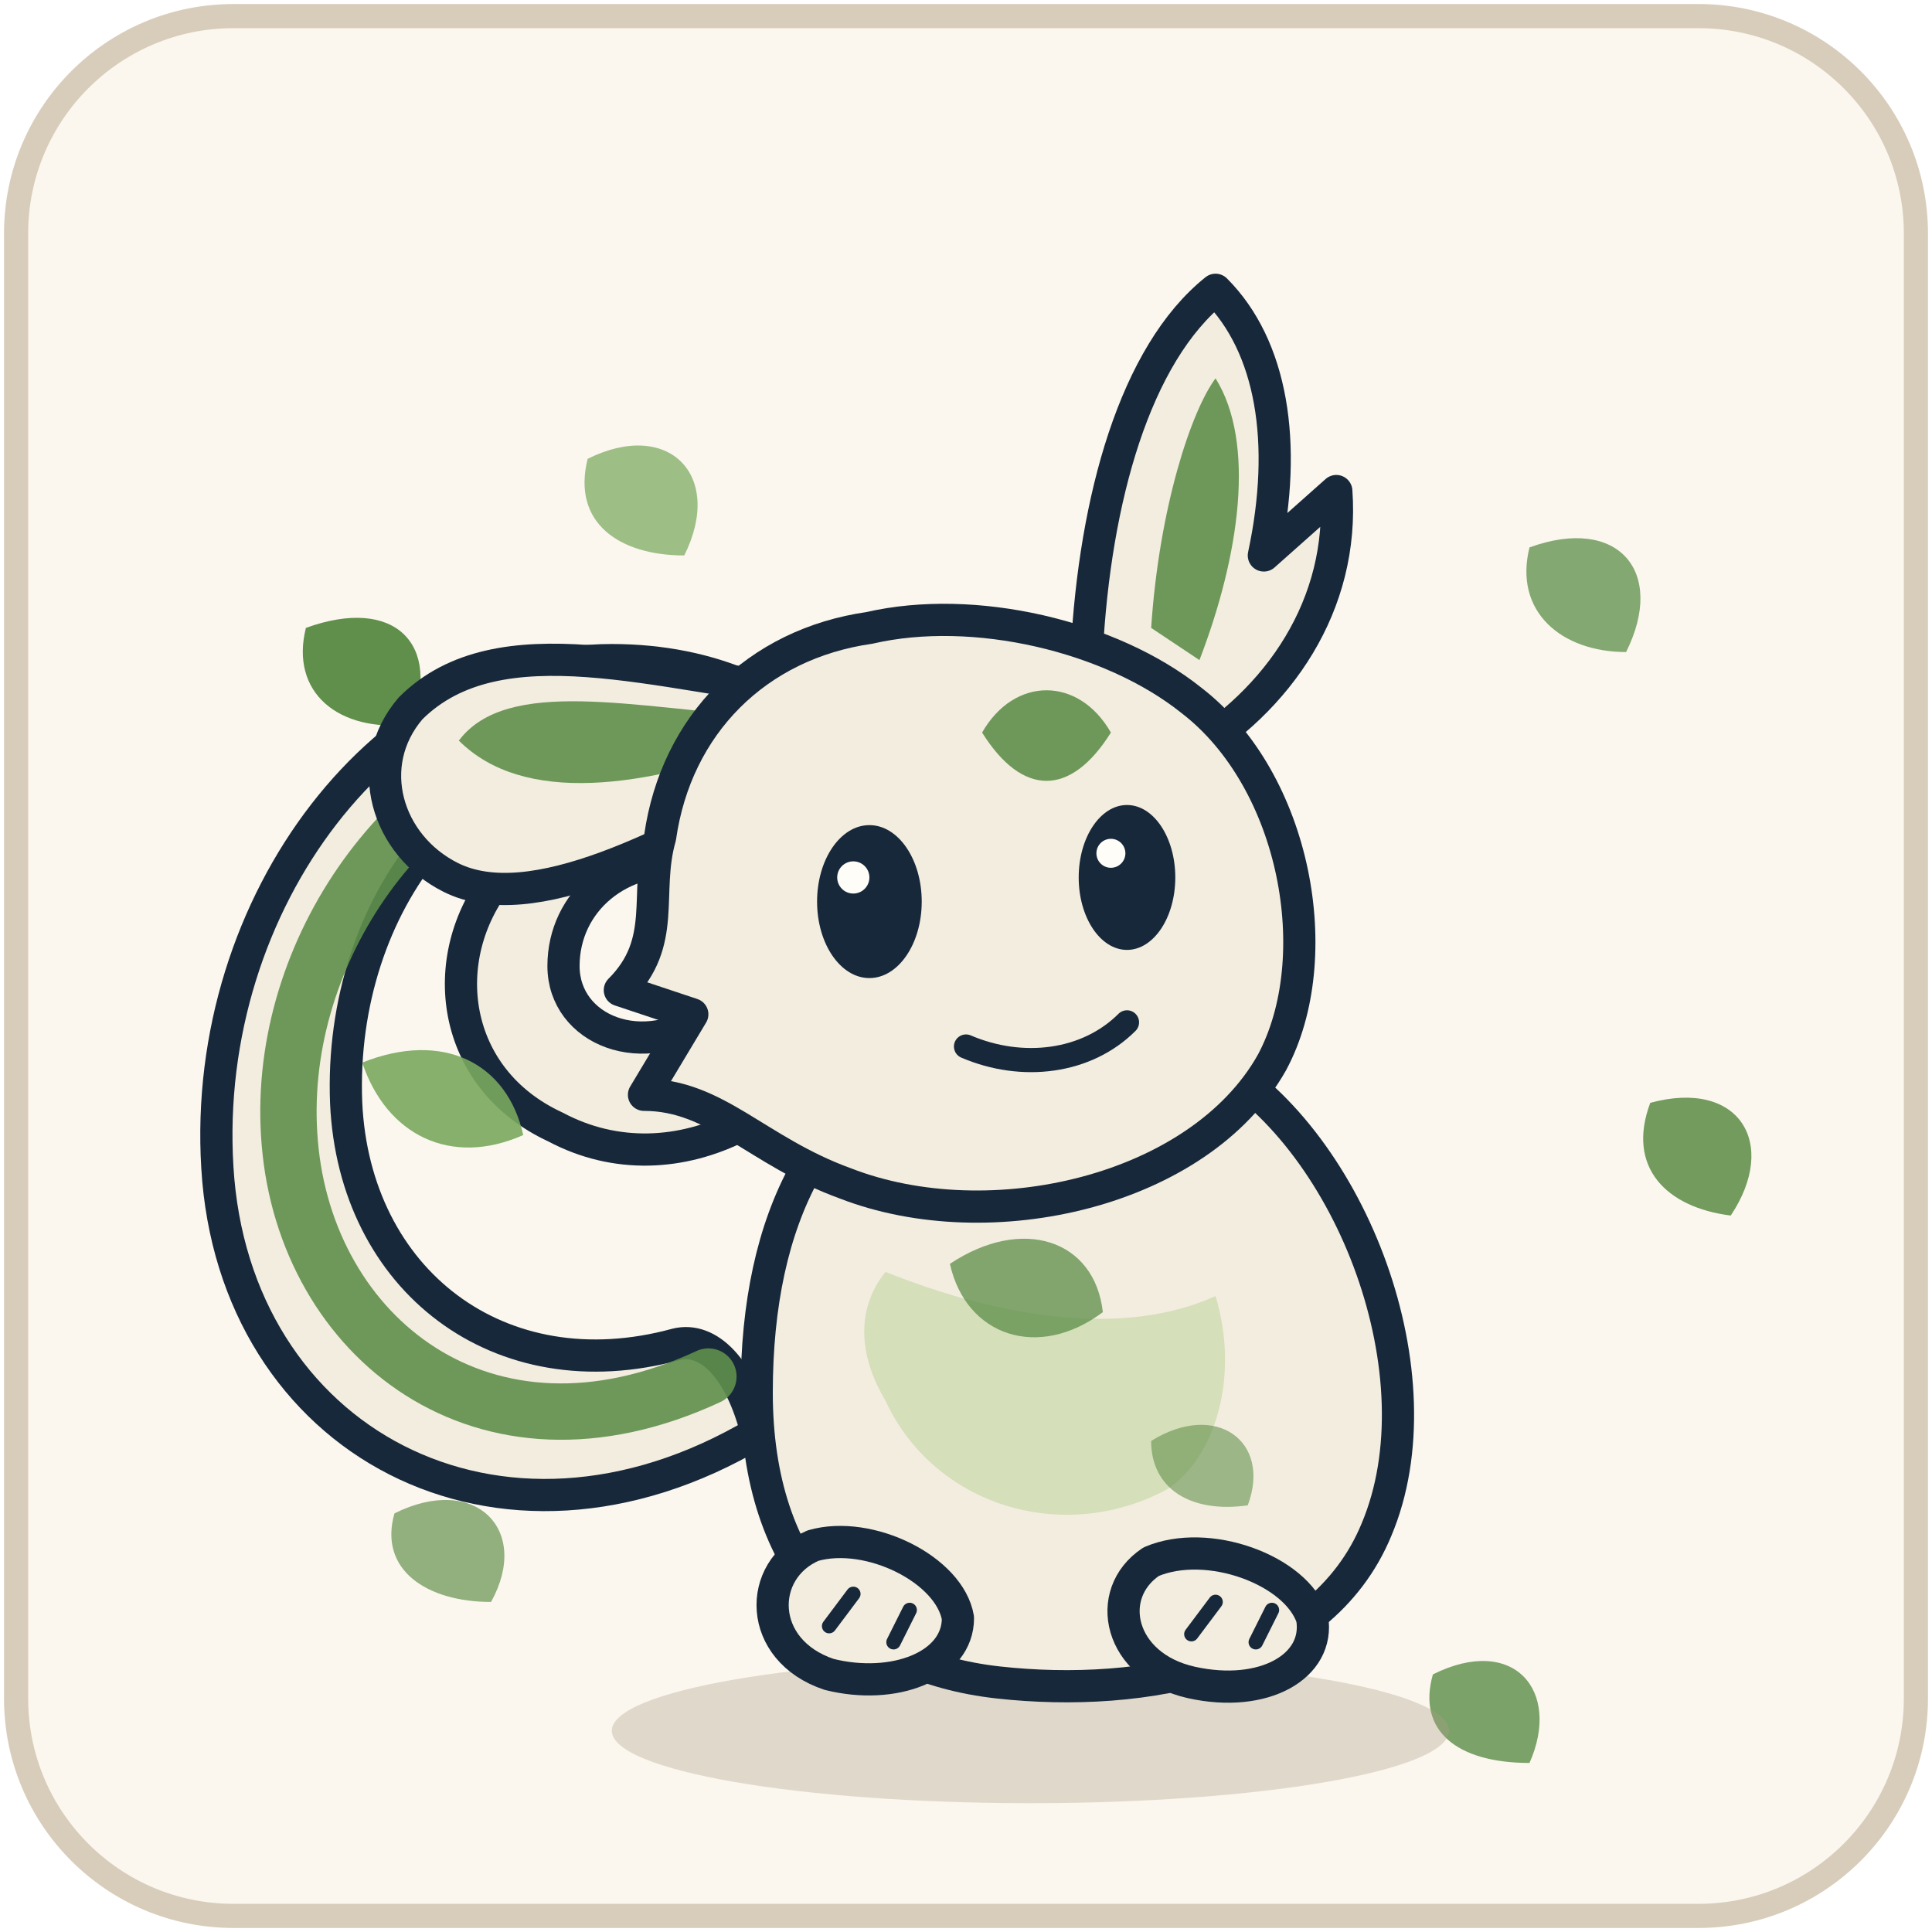
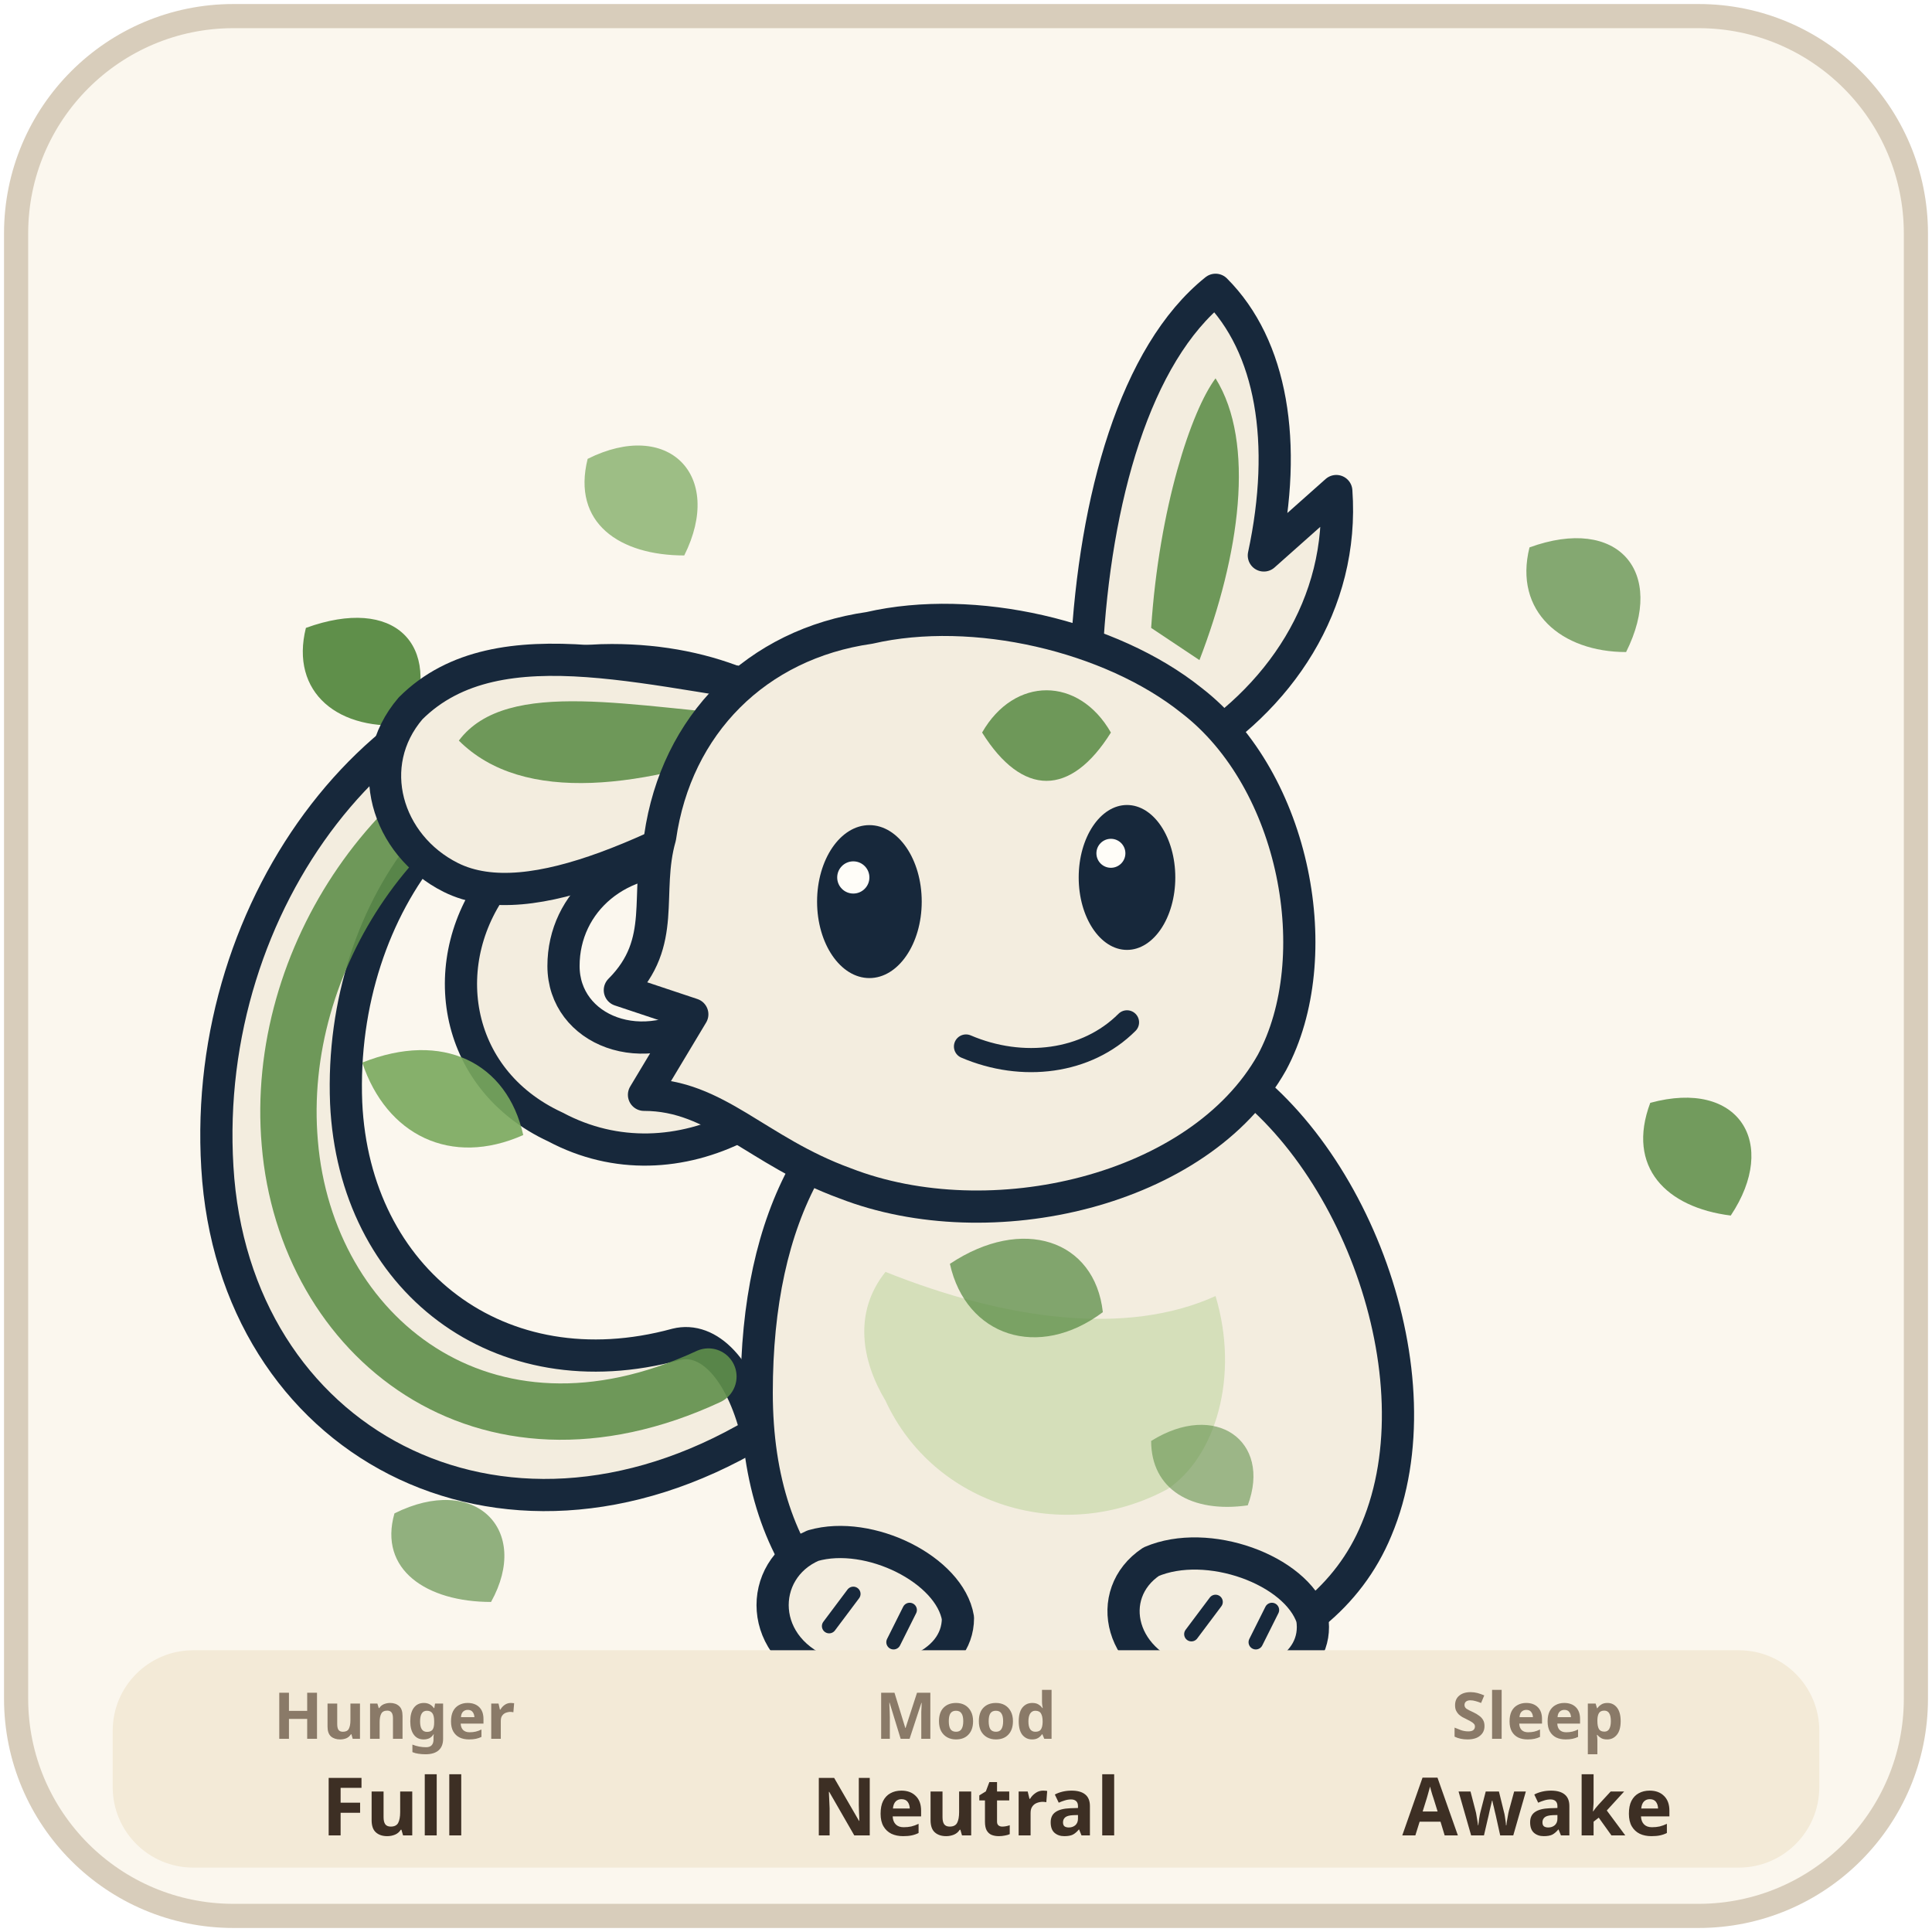
<svg xmlns="http://www.w3.org/2000/svg" viewBox="0 0 240 240" width="240" height="240" role="img" data-prototype-class="earth" data-prototype-stage="adult" data-prototype-mood="neutral" data-prototype-hunger="full" data-prototype-behavior="idle" data-prototype-expression="neutral" data-class-effect-level="adult" data-gitty-class="earth" data-gitty-stage="adult" data-gitty-body="adult" data-gitty-behavior="idle" data-gitty-face="neutral">
  <style> .gitty-character { animation: gitty-breathe 3.8s ease-in-out infinite; transform-box: fill-box; transform-origin: 50% 100%; } .gitty-tail { animation: tail-idle 4.2s ease-in-out infinite; transform-box: fill-box; transform-origin: 80% 80%; } .gitty-eyes { animation: gitty-blink 5.6s ease-in-out infinite; transform-box: fill-box; transform-origin: center; } .stage-hatchling .gitty-ears, .stage-baby .gitty-ears { transform: scale(1.1); transform-box: fill-box; transform-origin: 50% 100%; } .stage-mature .gitty-tail { transform: scale(1.04); transform-box: fill-box; transform-origin: 85% 85%; } .behavior-sleeping .gitty-anatomy, .behavior-hibernating .gitty-anatomy { transform-origin: 50% 100%; } .food-bowl { animation: food-bowl-nudge 2.4s ease-in-out infinite; transform-box: fill-box; transform-origin: center; } .play-ball { animation: play-ball-bounce 1.4s ease-in-out infinite; transform-box: fill-box; transform-origin: center; } .sleep-zzz, .sleep-particle { animation: sleep-float 3s ease-in-out infinite; transform-box: fill-box; transform-origin: center; } .sleep-particle-2 { animation-delay: -1.4s; animation-duration: 3.8s; } @keyframes gitty-breathe { 0%, 100% { transform: translateY(0) scaleY(1); } 50% { transform: translateY(-1px) scaleY(1.012); } } @keyframes gitty-blink { 0%, 44%, 48%, 100% { transform: scaleY(1); } 46% { transform: scaleY(.08); } } @keyframes tail-idle { 0%, 100% { transform: rotate(-1deg); } 50% { transform: rotate(3deg); } } @keyframes food-bowl-nudge { 0%, 70%, 100% { transform: translateX(0); } 82% { transform: translateX(-2px); } } @keyframes play-ball-bounce { 0%, 100% { transform: translateY(0) rotate(-4deg); } 50% { transform: translateY(-7px) rotate(9deg); } } @keyframes sleep-float { 0%, 100% { opacity: .35; transform: translateY(3px); } 50% { opacity: .9; transform: translateY(-5px); } } @media (prefers-reduced-motion: reduce) { .gitty-character, .gitty-tail, .gitty-eyes, .earth-leaf, .water-bubble, .water-drop, .air-wind, .air-spark, .fire-flame, .fire-ember, .psy-particle, .psy-character, .psy-shadow, .food-bowl, .play-ball, .sleep-zzz, .sleep-particle { animation: none !important; } } .class-earth .gitty-tail { animation-duration: 5.8s; } .earth-leaf { animation: earth-leaf-drift 6.4s ease-in-out infinite; transform-box: fill-box; transform-origin: center; } .leaf-2 { animation-duration: 7.8s; animation-delay: -2.1s; opacity: .76; } .leaf-3 { animation-duration: 5.9s; animation-delay: -4.2s; opacity: .88; } .leaf-4 { animation-duration: 8.6s; animation-delay: -1.3s; opacity: .68; } .leaf-5 { animation-duration: 7.1s; animation-delay: -5.4s; opacity: .82; } .leaf-6 { animation-duration: 9.2s; animation-delay: -3.2s; opacity: .72; } .leaf-7 { animation-duration: 7.5s; animation-delay: -1.7s; } .leaf-8 { animation-duration: 6.7s; animation-delay: -4.8s; } .leaf-9 { animation-duration: 8.2s; animation-delay: -2.6s; } @keyframes earth-leaf-drift { 0%, 100% { transform: translate(0, -4px) rotate(-8deg); } 50% { transform: translate(8px, 10px) rotate(24deg); } } </style>
  <rect x="2" y="2" width="236" height="236" rx="27" fill="#fbf7ee" stroke="#d8cdbb" stroke-width="3" />
  <g class="class-earth behavior-idle">
    <g data-effect-tier="adult">
      <g fill="#5f8f4a">
        <path class="earth-leaf leaf-1" data-effect-element="leaf" d="M38 78 C49 74 55 80 51 90 C42 91 36 86 38 78Z" />
        <path class="earth-leaf leaf-2" data-effect-element="leaf" d="M190 68 C201 64 207 71 202 81 C194 81 188 76 190 68Z" />
        <path class="earth-leaf leaf-3" data-effect-element="leaf" d="M205 137 C216 134 221 142 215 151 C207 150 202 145 205 137Z" />
        <path class="earth-leaf leaf-4" data-effect-element="leaf" d="M49 188 C59 183 66 190 61 199 C53 199 47 195 49 188Z" />
        <path class="earth-leaf leaf-5" data-effect-element="leaf" d="M178 208 C188 203 194 210 190 219 C181 219 176 215 178 208Z" />
      </g>
    </g>
    <ellipse class="gitty-shadow" cx="128" cy="215" rx="52" ry="9" fill="#ad9e88" opacity=".34" />
    <g class="stage-adult" data-anatomy-stage="adult">
      <g class="gitty-character">
        <g class="gitty-tail">
          <path data-anatomy-part="tail" d="M94 178 C62 197 29 179 27 145 C25 112 48 82 76 82 C101 82 116 101 108 121 C102 138 84 148 69 140 C56 134 54 119 62 109 C68 102 79 101 86 107 C77 106 70 112 70 120 C70 128 80 132 88 126 C101 116 96 97 79 94 C59 91 42 112 43 137 C44 159 62 173 84 167 C88 166 92 170 94 178Z" fill="#f3eddf" stroke="#17283b" stroke-width="4" stroke-linecap="round" stroke-linejoin="round" />
          <g class="stage-class-markings stage-class-markings-adult" opacity="0.9">
            <path d="M88 171 C60 184 38 166 36 142 C34 119 50 96 71 91" fill="none" stroke="#5f8f4a" stroke-width="7" stroke-linecap="round" />
            <path d="M45 132 C55 128 63 132 65 141 C56 145 48 141 45 132Z" fill="#79a85d" />
          </g>
        </g>
        <g class="gitty-body">
          <path data-anatomy-part="body" d="M118 130 C102 136 94 151 94 173 C94 195 106 207 124 209 C142 211 164 207 171 190 C179 171 168 142 151 132 C141 126 128 126 118 130Z" fill="#f3eddf" stroke="#17283b" stroke-width="4" stroke-linecap="round" stroke-linejoin="round" />
          <path d="M110 174 C116 187 132 192 145 185 C151 181 154 171 151 161 C140 166 125 164 110 158 C106 163 107 169 110 174Z" fill="#c9d9ac" opacity=".72" />
          <g class="stage-class-markings stage-class-markings-adult" opacity="0.9">
            <path d="M118 157 C127 151 136 154 137 163 C129 169 120 166 118 157Z" fill="#5f8f4a" opacity=".85" />
            <path d="M143 179 C151 174 158 179 155 187 C148 188 143 185 143 179Z" fill="#5f8f4a" opacity=".65" />
          </g>
        </g>
        <g class="gitty-ears">
          <path data-anatomy-part="left-ear" d="M101 86 C82 84 62 77 51 88 C45 95 48 105 56 109 C66 114 83 105 99 96 C105 92 106 87 101 86Z" fill="#f3eddf" stroke="#17283b" stroke-width="4" stroke-linecap="round" stroke-linejoin="round" />
          <path data-anatomy-part="right-ear" d="M135 81 C136 62 141 44 151 36 C158 43 160 55 157 69 L166 61 C167 75 159 87 147 94 C139 98 134 91 135 81Z" fill="#f3eddf" stroke="#17283b" stroke-width="4" stroke-linecap="round" stroke-linejoin="round" />
          <g class="stage-class-markings stage-class-markings-adult" opacity="0.9">
            <path d="M95 89 C79 88 63 84 57 92 C65 100 80 98 96 92Z" fill="#5f8f4a" />
            <path d="M143 78 C144 63 148 51 151 47 C156 55 154 69 149 82Z" fill="#5f8f4a" />
          </g>
        </g>
        <g class="gitty-head">
          <path data-anatomy-part="head" d="M108 78 C94 80 84 90 82 104 C80 111 83 117 77 123 L86 126 L80 136 C89 136 94 143 105 147 C123 154 149 148 158 132 C165 119 161 97 148 87 C138 79 121 75 108 78Z" fill="#f3eddf" stroke="#17283b" stroke-width="4" stroke-linecap="round" stroke-linejoin="round" />
          <g class="stage-class-markings stage-class-markings-adult" opacity="0.9">
            <path d="M122 91 C126 84 134 84 138 91 C133 99 127 99 122 91Z" fill="#5f8f4a" />
          </g>
          <g>
            <g class="gitty-face face-neutral">
              <g class="gitty-eyes">
                <ellipse cx="108" cy="112" rx="6.5" ry="9.5" fill="#17283b" />
                <ellipse cx="140" cy="109" rx="6" ry="9" fill="#17283b" />
                <circle cx="106" cy="109" r="2" fill="#fffdf8" />
                <circle cx="138" cy="106" r="1.8" fill="#fffdf8" />
              </g>
              <path d="M120 130 C127 133 135 132 140 127" fill="none" stroke="#17283b" stroke-width="3" stroke-linecap="round" />
            </g>
          </g>
        </g>
        <g class="gitty-paws">
          <path data-anatomy-part="left-paw" d="M101 192 C94 195 94 205 103 208 C111 210 119 207 119 201 C118 195 108 190 101 192Z" fill="#f3eddf" stroke="#17283b" stroke-width="4" stroke-linecap="round" stroke-linejoin="round" />
          <path data-anatomy-part="right-paw" d="M143 194 C137 198 139 207 148 209 C157 211 164 207 163 201 C161 195 150 191 143 194Z" fill="#f3eddf" stroke="#17283b" stroke-width="4" stroke-linecap="round" stroke-linejoin="round" />
          <path d="M103 202 L106 198 M111 204 L113 200 M148 203 L151 199 M156 204 L158 200" stroke="#17283b" stroke-width="1.8" stroke-linecap="round" />
        </g>
      </g>
    </g>
    <g data-effect-tier="adult">
      <path class="earth-leaf leaf-6" data-effect-element="leaf" d="M73 57 C83 52 90 59 85 69 C77 69 71 65 73 57Z" fill="#79a85d" />
    </g>
  </g>
+   <g class="gitty-status-labels" data-gitty-status-labels="hunger mood sleep">
+     <rect x="14" y="205" width="212" height="27" rx="10" fill="#f3ead7" />
+     <text x="49" y="216" text-anchor="middle" fill="#8a7a68" font-family="ui-rounded, system-ui, sans-serif" font-size="8" font-weight="700">Hunger</text>
+     <text x="49" y="228" text-anchor="middle" fill="#3d2f24" font-family="ui-rounded, system-ui, sans-serif" font-size="10" font-weight="700">Full</text>
+     <text x="120" y="216" text-anchor="middle" fill="#8a7a68" font-family="ui-rounded, system-ui, sans-serif" font-size="8" font-weight="700">Mood</text>
+     <text x="120" y="228" text-anchor="middle" fill="#3d2f24" font-family="ui-rounded, system-ui, sans-serif" font-size="10" font-weight="700">Neutral</text>
+     <text x="191" y="216" text-anchor="middle" fill="#8a7a68" font-family="ui-rounded, system-ui, sans-serif" font-size="8" font-weight="700">Sleep</text>
+     <text x="191" y="228" text-anchor="middle" fill="#3d2f24" font-family="ui-rounded, system-ui, sans-serif" font-size="10" font-weight="700">Awake</text>
+   </g>
</svg>
